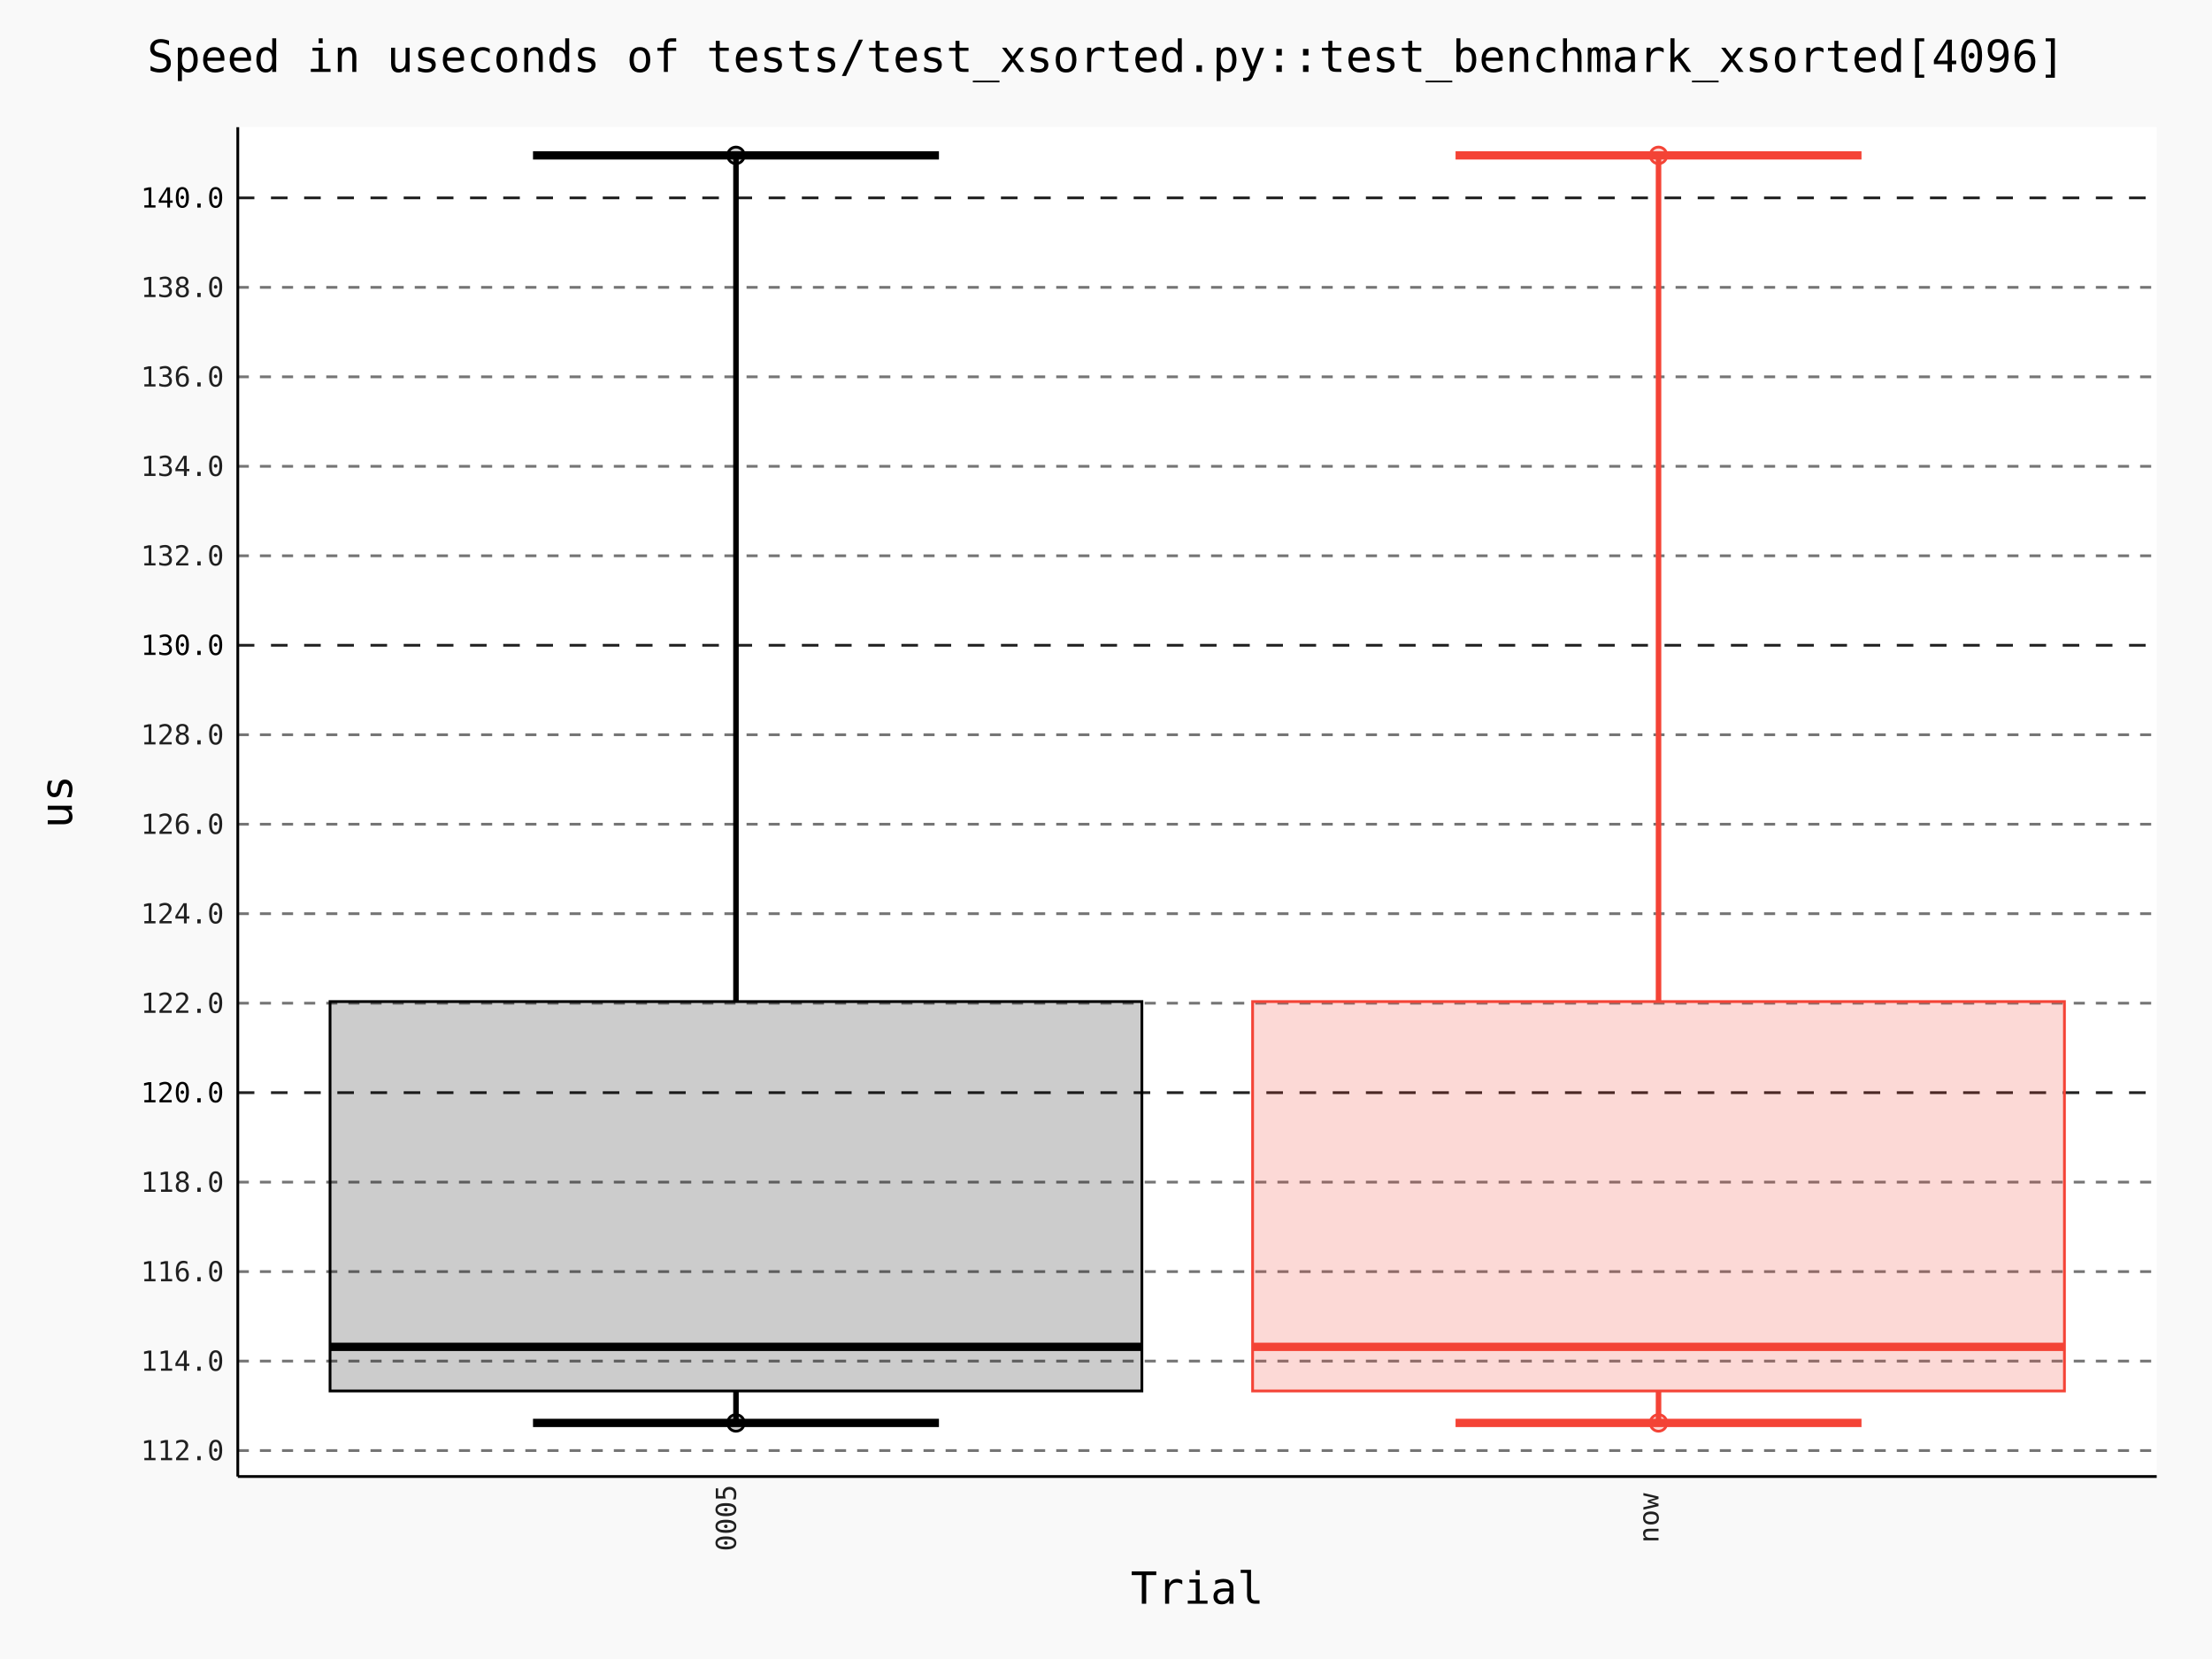
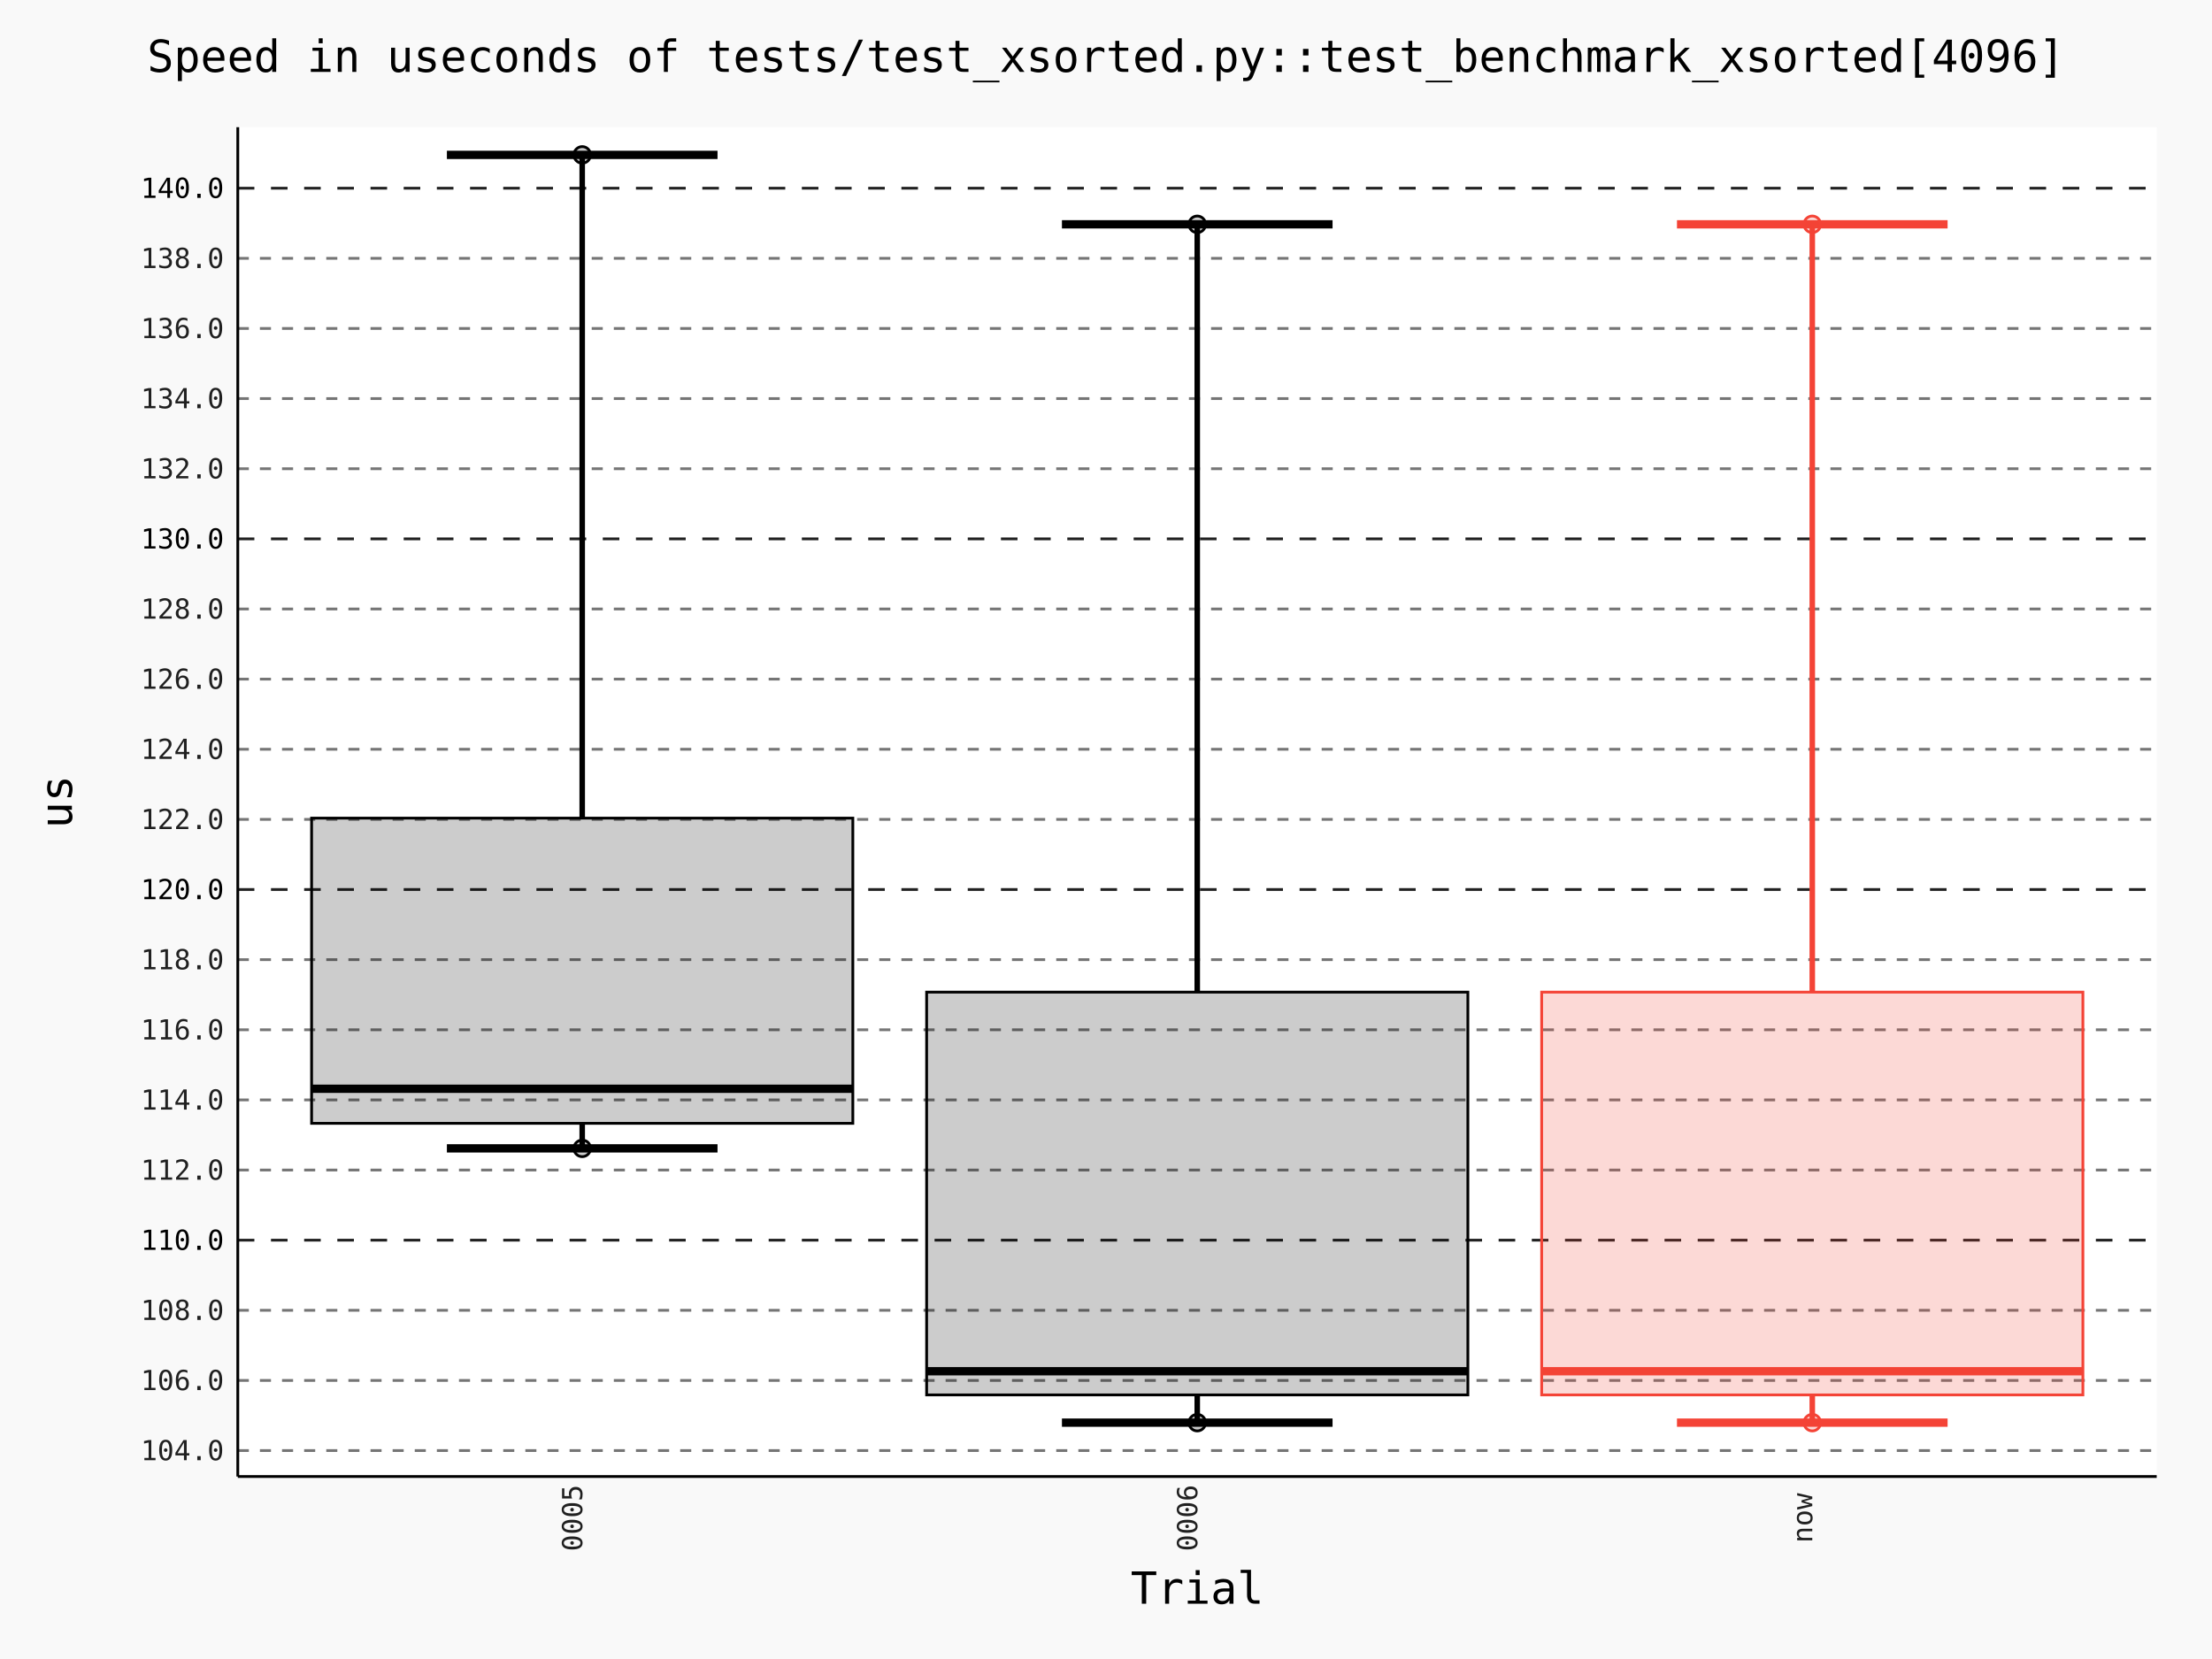
- <svg xmlns="http://www.w3.org/2000/svg" class="pygal-chart" id="chart-1de5ea95-f74c-42e8-9e01-6a9a03f3db9e" viewBox="0 0 800 600">
+ <svg xmlns="http://www.w3.org/2000/svg" class="pygal-chart" id="chart-51026c33-e1e2-4247-ab74-67c069adb533" viewBox="0 0 800 600">
  <defs>
-     <style type="text/css">#chart-1de5ea95-f74c-42e8-9e01-6a9a03f3db9e{-webkit-user-select:none;-webkit-font-smoothing:antialiased;font-family:Consolas,"Deja Vu Sans Mono","Bitstream Vera Sans Mono","Courier New",monospace}#chart-1de5ea95-f74c-42e8-9e01-6a9a03f3db9e .title{font-family:Consolas,"Deja Vu Sans Mono","Bitstream Vera Sans Mono","Courier New",monospace;font-size:16px}#chart-1de5ea95-f74c-42e8-9e01-6a9a03f3db9e .legends .legend text{font-family:Consolas,"Deja Vu Sans Mono","Bitstream Vera Sans Mono","Courier New",monospace;font-size:14px}#chart-1de5ea95-f74c-42e8-9e01-6a9a03f3db9e .axis text{font-family:Consolas,"Deja Vu Sans Mono","Bitstream Vera Sans Mono","Courier New",monospace;font-size:10px}#chart-1de5ea95-f74c-42e8-9e01-6a9a03f3db9e .axis text.major{font-family:Consolas,"Deja Vu Sans Mono","Bitstream Vera Sans Mono","Courier New",monospace;font-size:10px}#chart-1de5ea95-f74c-42e8-9e01-6a9a03f3db9e .series text{font-family:Consolas,"Deja Vu Sans Mono","Bitstream Vera Sans Mono","Courier New",monospace;font-size:8px}#chart-1de5ea95-f74c-42e8-9e01-6a9a03f3db9e .tooltip{font-family:Consolas,"Deja Vu Sans Mono","Bitstream Vera Sans Mono","Courier New",monospace;font-size:14px}#chart-1de5ea95-f74c-42e8-9e01-6a9a03f3db9e text.no_data{font-family:Consolas,"Deja Vu Sans Mono","Bitstream Vera Sans Mono","Courier New",monospace;font-size:64px}
- #chart-1de5ea95-f74c-42e8-9e01-6a9a03f3db9e{background-color:rgba(249,249,249,1)}#chart-1de5ea95-f74c-42e8-9e01-6a9a03f3db9e path,#chart-1de5ea95-f74c-42e8-9e01-6a9a03f3db9e line,#chart-1de5ea95-f74c-42e8-9e01-6a9a03f3db9e rect,#chart-1de5ea95-f74c-42e8-9e01-6a9a03f3db9e circle{-webkit-transition:150ms;-moz-transition:150ms;transition:150ms}#chart-1de5ea95-f74c-42e8-9e01-6a9a03f3db9e .graph &gt; .background{fill:rgba(249,249,249,1)}#chart-1de5ea95-f74c-42e8-9e01-6a9a03f3db9e .plot &gt; .background{fill:rgba(255,255,255,1)}#chart-1de5ea95-f74c-42e8-9e01-6a9a03f3db9e .graph{fill:rgba(0,0,0,.87)}#chart-1de5ea95-f74c-42e8-9e01-6a9a03f3db9e text.no_data{fill:rgba(0,0,0,1)}#chart-1de5ea95-f74c-42e8-9e01-6a9a03f3db9e .title{fill:rgba(0,0,0,1)}#chart-1de5ea95-f74c-42e8-9e01-6a9a03f3db9e .legends .legend text{fill:rgba(0,0,0,.87)}#chart-1de5ea95-f74c-42e8-9e01-6a9a03f3db9e .legends .legend:hover text{fill:rgba(0,0,0,1)}#chart-1de5ea95-f74c-42e8-9e01-6a9a03f3db9e .axis .line{stroke:rgba(0,0,0,1)}#chart-1de5ea95-f74c-42e8-9e01-6a9a03f3db9e .axis .guide.line{stroke:rgba(0,0,0,.54)}#chart-1de5ea95-f74c-42e8-9e01-6a9a03f3db9e .axis .major.line{stroke:rgba(0,0,0,.87)}#chart-1de5ea95-f74c-42e8-9e01-6a9a03f3db9e .axis text.major{fill:rgba(0,0,0,1)}#chart-1de5ea95-f74c-42e8-9e01-6a9a03f3db9e .axis.y .guides:hover .guide.line,#chart-1de5ea95-f74c-42e8-9e01-6a9a03f3db9e .line-graph .axis.x .guides:hover .guide.line,#chart-1de5ea95-f74c-42e8-9e01-6a9a03f3db9e .stackedline-graph .axis.x .guides:hover .guide.line,#chart-1de5ea95-f74c-42e8-9e01-6a9a03f3db9e .xy-graph .axis.x .guides:hover .guide.line{stroke:rgba(0,0,0,1)}#chart-1de5ea95-f74c-42e8-9e01-6a9a03f3db9e .axis .guides:hover text{fill:rgba(0,0,0,1)}#chart-1de5ea95-f74c-42e8-9e01-6a9a03f3db9e .reactive{fill-opacity:.7}#chart-1de5ea95-f74c-42e8-9e01-6a9a03f3db9e .reactive.active,#chart-1de5ea95-f74c-42e8-9e01-6a9a03f3db9e .active .reactive{fill-opacity:.8;stroke-width:4}#chart-1de5ea95-f74c-42e8-9e01-6a9a03f3db9e .series text{fill:rgba(0,0,0,1)}#chart-1de5ea95-f74c-42e8-9e01-6a9a03f3db9e .tooltip rect{fill:rgba(255,255,255,1);stroke:rgba(0,0,0,1);-webkit-transition:opacity 150ms;-moz-transition:opacity 150ms;transition:opacity 150ms}#chart-1de5ea95-f74c-42e8-9e01-6a9a03f3db9e .tooltip .label{fill:rgba(0,0,0,.87)}#chart-1de5ea95-f74c-42e8-9e01-6a9a03f3db9e .tooltip .label{fill:rgba(0,0,0,.87)}#chart-1de5ea95-f74c-42e8-9e01-6a9a03f3db9e .tooltip .legend{font-size:.8em;fill:rgba(0,0,0,.54)}#chart-1de5ea95-f74c-42e8-9e01-6a9a03f3db9e .tooltip .x_label{font-size:.6em;fill:rgba(0,0,0,1)}#chart-1de5ea95-f74c-42e8-9e01-6a9a03f3db9e .tooltip .value{font-size:1.5em}#chart-1de5ea95-f74c-42e8-9e01-6a9a03f3db9e .map-element{fill:rgba(0,0,0,.87);stroke:rgba(0,0,0,.54) !important;opacity:.9;stroke-width:3;-webkit-transition:opacity 150ms;-moz-transition:opacity 150ms;transition:opacity 150ms}#chart-1de5ea95-f74c-42e8-9e01-6a9a03f3db9e .map-element:hover{opacity:1;stroke-width:10}#chart-1de5ea95-f74c-42e8-9e01-6a9a03f3db9e .color-0,#chart-1de5ea95-f74c-42e8-9e01-6a9a03f3db9e .color-0 a:visited{stroke:#000000;fill:#000000}#chart-1de5ea95-f74c-42e8-9e01-6a9a03f3db9e .color-1,#chart-1de5ea95-f74c-42e8-9e01-6a9a03f3db9e .color-1 a:visited{stroke:#F44336;fill:#F44336}#chart-1de5ea95-f74c-42e8-9e01-6a9a03f3db9e .text-overlay .color-0 text{fill:white}#chart-1de5ea95-f74c-42e8-9e01-6a9a03f3db9e .text-overlay .color-1 text{fill:black}
- #chart-1de5ea95-f74c-42e8-9e01-6a9a03f3db9e text.no_data{text-anchor:middle}#chart-1de5ea95-f74c-42e8-9e01-6a9a03f3db9e .guide.line{fill-opacity:0}#chart-1de5ea95-f74c-42e8-9e01-6a9a03f3db9e .centered{text-anchor:middle}#chart-1de5ea95-f74c-42e8-9e01-6a9a03f3db9e .title{text-anchor:middle}#chart-1de5ea95-f74c-42e8-9e01-6a9a03f3db9e .legends .legend text{fill-opacity:1}#chart-1de5ea95-f74c-42e8-9e01-6a9a03f3db9e .axis.x text{text-anchor:middle}#chart-1de5ea95-f74c-42e8-9e01-6a9a03f3db9e .axis.x:not(.web) text[transform]{text-anchor:start}#chart-1de5ea95-f74c-42e8-9e01-6a9a03f3db9e .axis.y text{text-anchor:end}#chart-1de5ea95-f74c-42e8-9e01-6a9a03f3db9e .axis.y2 text{text-anchor:start}#chart-1de5ea95-f74c-42e8-9e01-6a9a03f3db9e .axis .guide.line{stroke-dasharray:4,4}#chart-1de5ea95-f74c-42e8-9e01-6a9a03f3db9e .axis .major.guide.line{stroke-dasharray:6,6}#chart-1de5ea95-f74c-42e8-9e01-6a9a03f3db9e .horizontal .axis.y .guide.line,#chart-1de5ea95-f74c-42e8-9e01-6a9a03f3db9e .horizontal .axis.y2 .guide.line,#chart-1de5ea95-f74c-42e8-9e01-6a9a03f3db9e .vertical .axis.x .guide.line{opacity:0}#chart-1de5ea95-f74c-42e8-9e01-6a9a03f3db9e .horizontal .axis.always_show .guide.line,#chart-1de5ea95-f74c-42e8-9e01-6a9a03f3db9e .vertical .axis.always_show .guide.line{opacity:1 !important}#chart-1de5ea95-f74c-42e8-9e01-6a9a03f3db9e .axis.y .guides:hover .guide.line,#chart-1de5ea95-f74c-42e8-9e01-6a9a03f3db9e .axis.y2 .guides:hover .guide.line,#chart-1de5ea95-f74c-42e8-9e01-6a9a03f3db9e .axis.x .guides:hover .guide.line{opacity:1}#chart-1de5ea95-f74c-42e8-9e01-6a9a03f3db9e .axis .guides:hover text{opacity:1}#chart-1de5ea95-f74c-42e8-9e01-6a9a03f3db9e .nofill{fill:none}#chart-1de5ea95-f74c-42e8-9e01-6a9a03f3db9e .subtle-fill{fill-opacity:.2}#chart-1de5ea95-f74c-42e8-9e01-6a9a03f3db9e .dot{stroke-width:1px;fill-opacity:1}#chart-1de5ea95-f74c-42e8-9e01-6a9a03f3db9e .dot.active{stroke-width:5px}#chart-1de5ea95-f74c-42e8-9e01-6a9a03f3db9e .dot.negative{fill:transparent}#chart-1de5ea95-f74c-42e8-9e01-6a9a03f3db9e text,#chart-1de5ea95-f74c-42e8-9e01-6a9a03f3db9e tspan{stroke:none !important}#chart-1de5ea95-f74c-42e8-9e01-6a9a03f3db9e .series text.active{opacity:1}#chart-1de5ea95-f74c-42e8-9e01-6a9a03f3db9e .tooltip rect{fill-opacity:.95;stroke-width:.5}#chart-1de5ea95-f74c-42e8-9e01-6a9a03f3db9e .tooltip text{fill-opacity:1}
+     <style type="text/css">#chart-51026c33-e1e2-4247-ab74-67c069adb533{-webkit-user-select:none;-webkit-font-smoothing:antialiased;font-family:Consolas,"Deja Vu Sans Mono","Bitstream Vera Sans Mono","Courier New",monospace}#chart-51026c33-e1e2-4247-ab74-67c069adb533 .title{font-family:Consolas,"Deja Vu Sans Mono","Bitstream Vera Sans Mono","Courier New",monospace;font-size:16px}#chart-51026c33-e1e2-4247-ab74-67c069adb533 .legends .legend text{font-family:Consolas,"Deja Vu Sans Mono","Bitstream Vera Sans Mono","Courier New",monospace;font-size:14px}#chart-51026c33-e1e2-4247-ab74-67c069adb533 .axis text{font-family:Consolas,"Deja Vu Sans Mono","Bitstream Vera Sans Mono","Courier New",monospace;font-size:10px}#chart-51026c33-e1e2-4247-ab74-67c069adb533 .axis text.major{font-family:Consolas,"Deja Vu Sans Mono","Bitstream Vera Sans Mono","Courier New",monospace;font-size:10px}#chart-51026c33-e1e2-4247-ab74-67c069adb533 .series text{font-family:Consolas,"Deja Vu Sans Mono","Bitstream Vera Sans Mono","Courier New",monospace;font-size:8px}#chart-51026c33-e1e2-4247-ab74-67c069adb533 .tooltip{font-family:Consolas,"Deja Vu Sans Mono","Bitstream Vera Sans Mono","Courier New",monospace;font-size:14px}#chart-51026c33-e1e2-4247-ab74-67c069adb533 text.no_data{font-family:Consolas,"Deja Vu Sans Mono","Bitstream Vera Sans Mono","Courier New",monospace;font-size:64px}
+ #chart-51026c33-e1e2-4247-ab74-67c069adb533{background-color:rgba(249,249,249,1)}#chart-51026c33-e1e2-4247-ab74-67c069adb533 path,#chart-51026c33-e1e2-4247-ab74-67c069adb533 line,#chart-51026c33-e1e2-4247-ab74-67c069adb533 rect,#chart-51026c33-e1e2-4247-ab74-67c069adb533 circle{-webkit-transition:150ms;-moz-transition:150ms;transition:150ms}#chart-51026c33-e1e2-4247-ab74-67c069adb533 .graph &gt; .background{fill:rgba(249,249,249,1)}#chart-51026c33-e1e2-4247-ab74-67c069adb533 .plot &gt; .background{fill:rgba(255,255,255,1)}#chart-51026c33-e1e2-4247-ab74-67c069adb533 .graph{fill:rgba(0,0,0,.87)}#chart-51026c33-e1e2-4247-ab74-67c069adb533 text.no_data{fill:rgba(0,0,0,1)}#chart-51026c33-e1e2-4247-ab74-67c069adb533 .title{fill:rgba(0,0,0,1)}#chart-51026c33-e1e2-4247-ab74-67c069adb533 .legends .legend text{fill:rgba(0,0,0,.87)}#chart-51026c33-e1e2-4247-ab74-67c069adb533 .legends .legend:hover text{fill:rgba(0,0,0,1)}#chart-51026c33-e1e2-4247-ab74-67c069adb533 .axis .line{stroke:rgba(0,0,0,1)}#chart-51026c33-e1e2-4247-ab74-67c069adb533 .axis .guide.line{stroke:rgba(0,0,0,.54)}#chart-51026c33-e1e2-4247-ab74-67c069adb533 .axis .major.line{stroke:rgba(0,0,0,.87)}#chart-51026c33-e1e2-4247-ab74-67c069adb533 .axis text.major{fill:rgba(0,0,0,1)}#chart-51026c33-e1e2-4247-ab74-67c069adb533 .axis.y .guides:hover .guide.line,#chart-51026c33-e1e2-4247-ab74-67c069adb533 .line-graph .axis.x .guides:hover .guide.line,#chart-51026c33-e1e2-4247-ab74-67c069adb533 .stackedline-graph .axis.x .guides:hover .guide.line,#chart-51026c33-e1e2-4247-ab74-67c069adb533 .xy-graph .axis.x .guides:hover .guide.line{stroke:rgba(0,0,0,1)}#chart-51026c33-e1e2-4247-ab74-67c069adb533 .axis .guides:hover text{fill:rgba(0,0,0,1)}#chart-51026c33-e1e2-4247-ab74-67c069adb533 .reactive{fill-opacity:.7}#chart-51026c33-e1e2-4247-ab74-67c069adb533 .reactive.active,#chart-51026c33-e1e2-4247-ab74-67c069adb533 .active .reactive{fill-opacity:.8;stroke-width:4}#chart-51026c33-e1e2-4247-ab74-67c069adb533 .series text{fill:rgba(0,0,0,1)}#chart-51026c33-e1e2-4247-ab74-67c069adb533 .tooltip rect{fill:rgba(255,255,255,1);stroke:rgba(0,0,0,1);-webkit-transition:opacity 150ms;-moz-transition:opacity 150ms;transition:opacity 150ms}#chart-51026c33-e1e2-4247-ab74-67c069adb533 .tooltip .label{fill:rgba(0,0,0,.87)}#chart-51026c33-e1e2-4247-ab74-67c069adb533 .tooltip .label{fill:rgba(0,0,0,.87)}#chart-51026c33-e1e2-4247-ab74-67c069adb533 .tooltip .legend{font-size:.8em;fill:rgba(0,0,0,.54)}#chart-51026c33-e1e2-4247-ab74-67c069adb533 .tooltip .x_label{font-size:.6em;fill:rgba(0,0,0,1)}#chart-51026c33-e1e2-4247-ab74-67c069adb533 .tooltip .value{font-size:1.5em}#chart-51026c33-e1e2-4247-ab74-67c069adb533 .map-element{fill:rgba(0,0,0,.87);stroke:rgba(0,0,0,.54) !important;opacity:.9;stroke-width:3;-webkit-transition:opacity 150ms;-moz-transition:opacity 150ms;transition:opacity 150ms}#chart-51026c33-e1e2-4247-ab74-67c069adb533 .map-element:hover{opacity:1;stroke-width:10}#chart-51026c33-e1e2-4247-ab74-67c069adb533 .color-0,#chart-51026c33-e1e2-4247-ab74-67c069adb533 .color-0 a:visited{stroke:#000000;fill:#000000}#chart-51026c33-e1e2-4247-ab74-67c069adb533 .color-1,#chart-51026c33-e1e2-4247-ab74-67c069adb533 .color-1 a:visited{stroke:#000000;fill:#000000}#chart-51026c33-e1e2-4247-ab74-67c069adb533 .color-2,#chart-51026c33-e1e2-4247-ab74-67c069adb533 .color-2 a:visited{stroke:#F44336;fill:#F44336}#chart-51026c33-e1e2-4247-ab74-67c069adb533 .text-overlay .color-0 text{fill:white}#chart-51026c33-e1e2-4247-ab74-67c069adb533 .text-overlay .color-1 text{fill:white}#chart-51026c33-e1e2-4247-ab74-67c069adb533 .text-overlay .color-2 text{fill:black}
+ #chart-51026c33-e1e2-4247-ab74-67c069adb533 text.no_data{text-anchor:middle}#chart-51026c33-e1e2-4247-ab74-67c069adb533 .guide.line{fill-opacity:0}#chart-51026c33-e1e2-4247-ab74-67c069adb533 .centered{text-anchor:middle}#chart-51026c33-e1e2-4247-ab74-67c069adb533 .title{text-anchor:middle}#chart-51026c33-e1e2-4247-ab74-67c069adb533 .legends .legend text{fill-opacity:1}#chart-51026c33-e1e2-4247-ab74-67c069adb533 .axis.x text{text-anchor:middle}#chart-51026c33-e1e2-4247-ab74-67c069adb533 .axis.x:not(.web) text[transform]{text-anchor:start}#chart-51026c33-e1e2-4247-ab74-67c069adb533 .axis.y text{text-anchor:end}#chart-51026c33-e1e2-4247-ab74-67c069adb533 .axis.y2 text{text-anchor:start}#chart-51026c33-e1e2-4247-ab74-67c069adb533 .axis .guide.line{stroke-dasharray:4,4}#chart-51026c33-e1e2-4247-ab74-67c069adb533 .axis .major.guide.line{stroke-dasharray:6,6}#chart-51026c33-e1e2-4247-ab74-67c069adb533 .horizontal .axis.y .guide.line,#chart-51026c33-e1e2-4247-ab74-67c069adb533 .horizontal .axis.y2 .guide.line,#chart-51026c33-e1e2-4247-ab74-67c069adb533 .vertical .axis.x .guide.line{opacity:0}#chart-51026c33-e1e2-4247-ab74-67c069adb533 .horizontal .axis.always_show .guide.line,#chart-51026c33-e1e2-4247-ab74-67c069adb533 .vertical .axis.always_show .guide.line{opacity:1 !important}#chart-51026c33-e1e2-4247-ab74-67c069adb533 .axis.y .guides:hover .guide.line,#chart-51026c33-e1e2-4247-ab74-67c069adb533 .axis.y2 .guides:hover .guide.line,#chart-51026c33-e1e2-4247-ab74-67c069adb533 .axis.x .guides:hover .guide.line{opacity:1}#chart-51026c33-e1e2-4247-ab74-67c069adb533 .axis .guides:hover text{opacity:1}#chart-51026c33-e1e2-4247-ab74-67c069adb533 .nofill{fill:none}#chart-51026c33-e1e2-4247-ab74-67c069adb533 .subtle-fill{fill-opacity:.2}#chart-51026c33-e1e2-4247-ab74-67c069adb533 .dot{stroke-width:1px;fill-opacity:1}#chart-51026c33-e1e2-4247-ab74-67c069adb533 .dot.active{stroke-width:5px}#chart-51026c33-e1e2-4247-ab74-67c069adb533 .dot.negative{fill:transparent}#chart-51026c33-e1e2-4247-ab74-67c069adb533 text,#chart-51026c33-e1e2-4247-ab74-67c069adb533 tspan{stroke:none !important}#chart-51026c33-e1e2-4247-ab74-67c069adb533 .series text.active{opacity:1}#chart-51026c33-e1e2-4247-ab74-67c069adb533 .tooltip rect{fill-opacity:.95;stroke-width:.5}#chart-51026c33-e1e2-4247-ab74-67c069adb533 .tooltip text{fill-opacity:1}
.axis.x text{text-anchor:middle !important}.tooltip .value{font-size:1em !important}</style>
  </defs>
  <g class="graph plot-graph vertical">
    <rect class="background" height="600" width="800" x="0" y="0" />
    <g class="plot" transform="translate(86, 46)">
      <rect class="background" height="488" width="694.0" x="0" y="0" />
      <g class="axis y">
        <path class="line" d="M0 488 h694" />
        <g class="guides">
          <path class="guide line" d="M0 478.615 h694" />
-           <text class="" x="-5" y="482.115">112.0</text>
+           <text class="" x="-5" y="482.115">104.0</text>
        </g>
        <g class="guides">
-           <path class="guide line" d="M0 446.255 h694" />
-           <text class="" x="-5" y="449.755">114.0</text>
+           <path class="guide line" d="M0 453.252 h694" />
+           <text class="" x="-5" y="456.752">106.0</text>
        </g>
        <g class="guides">
-           <path class="guide line" d="M0 413.894 h694" />
-           <text class="" x="-5" y="417.394">116.0</text>
+           <path class="guide line" d="M0 427.888 h694" />
+           <text class="" x="-5" y="431.388">108.0</text>
        </g>
        <g class="guides">
-           <path class="guide line" d="M0 381.533 h694" />
-           <text class="" x="-5" y="385.033">118.0</text>
+           <path class="major guide line" d="M0 402.524 h694" />
+           <text class="major" x="-5" y="406.024">110.0</text>
        </g>
        <g class="guides">
-           <path class="major guide line" d="M0 349.172 h694" />
-           <text class="major" x="-5" y="352.672">120.0</text>
+           <path class="guide line" d="M0 377.16 h694" />
+           <text class="" x="-5" y="380.66">112.0</text>
        </g>
        <g class="guides">
-           <path class="guide line" d="M0 316.812 h694" />
-           <text class="" x="-5" y="320.312">122.0</text>
+           <path class="guide line" d="M0 351.796 h694" />
+           <text class="" x="-5" y="355.296">114.0</text>
        </g>
        <g class="guides">
-           <path class="guide line" d="M0 284.451 h694" />
-           <text class="" x="-5" y="287.951">124.0</text>
+           <path class="guide line" d="M0 326.432 h694" />
+           <text class="" x="-5" y="329.932">116.0</text>
        </g>
        <g class="guides">
-           <path class="guide line" d="M0 252.09 h694" />
-           <text class="" x="-5" y="255.59">126.0</text>
+           <path class="guide line" d="M0 301.069 h694" />
+           <text class="" x="-5" y="304.569">118.0</text>
        </g>
        <g class="guides">
-           <path class="guide line" d="M0 219.729 h694" />
-           <text class="" x="-5" y="223.229">128.0</text>
+           <path class="major guide line" d="M0 275.705 h694" />
+           <text class="major" x="-5" y="279.205">120.0</text>
        </g>
        <g class="guides">
-           <path class="major guide line" d="M0 187.369 h694" />
-           <text class="major" x="-5" y="190.869">130.0</text>
+           <path class="guide line" d="M0 250.341 h694" />
+           <text class="" x="-5" y="253.841">122.0</text>
        </g>
        <g class="guides">
-           <path class="guide line" d="M0 155.008 h694" />
-           <text class="" x="-5" y="158.508">132.0</text>
+           <path class="guide line" d="M0 224.977 h694" />
+           <text class="" x="-5" y="228.477">124.0</text>
        </g>
        <g class="guides">
-           <path class="guide line" d="M0 122.647 h694" />
-           <text class="" x="-5" y="126.147">134.0</text>
+           <path class="guide line" d="M0 199.613 h694" />
+           <text class="" x="-5" y="203.113">126.0</text>
        </g>
        <g class="guides">
-           <path class="guide line" d="M0 90.286 h694" />
-           <text class="" x="-5" y="93.786">136.0</text>
+           <path class="guide line" d="M0 174.249 h694" />
+           <text class="" x="-5" y="177.749">128.0</text>
        </g>
        <g class="guides">
-           <path class="guide line" d="M0 57.926 h694" />
-           <text class="" x="-5" y="61.426">138.0</text>
+           <path class="major guide line" d="M0 148.886 h694" />
+           <text class="major" x="-5" y="152.386">130.0</text>
        </g>
        <g class="guides">
-           <path class="major guide line" d="M0 25.565 h694" />
-           <text class="major" x="-5" y="29.065">140.0</text>
+           <path class="guide line" d="M0 123.522 h694" />
+           <text class="" x="-5" y="127.022">132.0</text>
+         </g>
+         <g class="guides">
+           <path class="guide line" d="M0 98.158 h694" />
+           <text class="" x="-5" y="101.658">134.0</text>
+         </g>
+         <g class="guides">
+           <path class="guide line" d="M0 72.794 h694" />
+           <text class="" x="-5" y="76.294">136.0</text>
+         </g>
+         <g class="guides">
+           <path class="guide line" d="M0 47.43 h694" />
+           <text class="" x="-5" y="50.93">138.0</text>
+         </g>
+         <g class="guides">
+           <path class="major guide line" d="M0 22.067 h694" />
+           <text class="major" x="-5" y="25.567">140.0</text>
        </g>
      </g>
      <g class="axis x">
        <path class="line" d="M0 0 v488" />
        <g class="guides">
-           <path class="guide line" d="M180.173 0 v488" />
-           <text class="" transform="rotate(-90 180.1731 503)" x="180.173" y="503.0">0005</text>
+           <path class="guide line" d="M124.564 0 v488" />
+           <text class="" transform="rotate(-90 124.5641 503)" x="124.564" y="503.0">0005</text>
        </g>
        <g class="guides">
-           <path class="guide line" d="M513.827 0 v488" />
-           <text class="" transform="rotate(-90 513.8269 503)" x="513.827" y="503.0">now</text>
+           <path class="guide line" d="M347 0 v488" />
+           <text class="" transform="rotate(-90 347 503)" x="347.0" y="503.0">0006</text>
+         </g>
+         <g class="guides">
+           <path class="guide line" d="M569.436 0 v488" />
+           <text class="" transform="rotate(-90 569.4359 503)" x="569.436" y="503.0">now</text>
        </g>
      </g>
      <g class="series serie-0 color-0">
        <g class="boxes">
          <g class="box">
-             <path class="reactive tooltip-trigger" d="M106.769 468.616 L253.577 468.616" stroke-width="3" />
-             <path class="reactive tooltip-trigger" d="M33.365 441.109 L326.981 441.109" stroke-width="3" />
-             <path class="reactive tooltip-trigger" d="M106.769 10.194 L253.577 10.194" stroke-width="3" />
-             <path class="reactive tooltip-trigger" d="M180.173 468.616 L180.173 457.063" stroke-width="2" />
-             <path class="reactive tooltip-trigger" d="M180.173 10.194 L180.173 316.233" stroke-width="2" />
-             <rect class="subtle-fill reactive tooltip-trigger" height="140.83" width="293.615" x="33.365" y="316.233" />
-             <circle class="subtle-fill reactive tooltip-trigger" cx="180.173" cy="468.616" r="3" />
-             <circle class="subtle-fill reactive tooltip-trigger" cx="180.173" cy="10.194" r="3" />
+             <path class="reactive tooltip-trigger" d="M75.628 369.323 L173.5 369.323" stroke-width="3" />
+             <path class="reactive tooltip-trigger" d="M26.692 347.763 L222.436 347.763" stroke-width="3" />
+             <path class="reactive tooltip-trigger" d="M75.628 10.019 L173.5 10.019" stroke-width="3" />
+             <path class="reactive tooltip-trigger" d="M124.564 369.323 L124.564 360.268" stroke-width="2" />
+             <path class="reactive tooltip-trigger" d="M124.564 10.019 L124.564 249.888" stroke-width="2" />
+             <rect class="subtle-fill reactive tooltip-trigger" height="110.38" width="195.744" x="26.692" y="249.888" />
+             <circle class="subtle-fill reactive tooltip-trigger" cx="124.564" cy="369.323" r="3" />
+             <circle class="subtle-fill reactive tooltip-trigger" cx="124.564" cy="10.019" r="3" />
          </g>
        </g>
      </g>
      <g class="series serie-1 color-1">
        <g class="boxes">
          <g class="box">
-             <path class="reactive tooltip-trigger" d="M440.423 468.616 L587.231 468.616" stroke-width="3" />
-             <path class="reactive tooltip-trigger" d="M367.019 441.109 L660.635 441.109" stroke-width="3" />
-             <path class="reactive tooltip-trigger" d="M440.423 10.194 L587.231 10.194" stroke-width="3" />
-             <path class="reactive tooltip-trigger" d="M513.827 468.616 L513.827 457.063" stroke-width="2" />
-             <path class="reactive tooltip-trigger" d="M513.827 10.194 L513.827 316.233" stroke-width="2" />
-             <rect class="subtle-fill reactive tooltip-trigger" height="140.83" width="293.615" x="367.019" y="316.233" />
-             <circle class="subtle-fill reactive tooltip-trigger" cx="513.827" cy="468.616" r="3" />
-             <circle class="subtle-fill reactive tooltip-trigger" cx="513.827" cy="10.194" r="3" />
+             <path class="reactive tooltip-trigger" d="M298.064 468.521 L395.936 468.521" stroke-width="3" />
+             <path class="reactive tooltip-trigger" d="M249.128 449.929 L444.872 449.929" stroke-width="3" />
+             <path class="reactive tooltip-trigger" d="M298.064 35.129 L395.936 35.129" stroke-width="3" />
+             <path class="reactive tooltip-trigger" d="M347 468.521 L347 458.486" stroke-width="2" />
+             <path class="reactive tooltip-trigger" d="M347 35.129 L347 312.815" stroke-width="2" />
+             <rect class="subtle-fill reactive tooltip-trigger" height="145.671" width="195.744" x="249.128" y="312.815" />
+             <circle class="subtle-fill reactive tooltip-trigger" cx="347.0" cy="468.521" r="3" />
+             <circle class="subtle-fill reactive tooltip-trigger" cx="347.0" cy="35.129" r="3" />
+           </g>
+         </g>
+       </g>
+       <g class="series serie-2 color-2">
+         <g class="boxes">
+           <g class="box">
+             <path class="reactive tooltip-trigger" d="M520.5 468.521 L618.372 468.521" stroke-width="3" />
+             <path class="reactive tooltip-trigger" d="M471.564 449.929 L667.308 449.929" stroke-width="3" />
+             <path class="reactive tooltip-trigger" d="M520.5 35.129 L618.372 35.129" stroke-width="3" />
+             <path class="reactive tooltip-trigger" d="M569.436 468.521 L569.436 458.486" stroke-width="2" />
+             <path class="reactive tooltip-trigger" d="M569.436 35.129 L569.436 312.815" stroke-width="2" />
+             <rect class="subtle-fill reactive tooltip-trigger" height="145.671" width="195.744" x="471.564" y="312.815" />
+             <circle class="subtle-fill reactive tooltip-trigger" cx="569.436" cy="468.521" r="3" />
+             <circle class="subtle-fill reactive tooltip-trigger" cx="569.436" cy="35.129" r="3" />
          </g>
        </g>
      </g>
    </g>
    <g class="titles">
      <text class="title plot_title" x="400.0" y="26">Speed in useconds of tests/test_xsorted.py::test_benchmark_xsorted[4096]</text>
      <text class="title" x="433.0" y="580">Trial</text>
      <text class="title" transform="rotate(-90 0 290)" x="0" y="316.0">us</text>
    </g>
    <g class="plot overlay" transform="translate(86, 46)">
      <g class="series serie-0 color-0" />
      <g class="series serie-1 color-1" />
+       <g class="series serie-2 color-2" />
    </g>
    <g class="plot text-overlay" transform="translate(86, 46)">
      <g class="series serie-0 color-0" />
      <g class="series serie-1 color-1" />
+       <g class="series serie-2 color-2" />
    </g>
    <g class="plot tooltip-overlay" transform="translate(86, 46)">
      <g class="tooltip" style="opacity: 0" transform="translate(0 0)">
        <rect class="tooltip-box" height="0" rx="0" ry="0" width="0" />
        <g class="text" />
      </g>
    </g>
  </g>
</svg>
